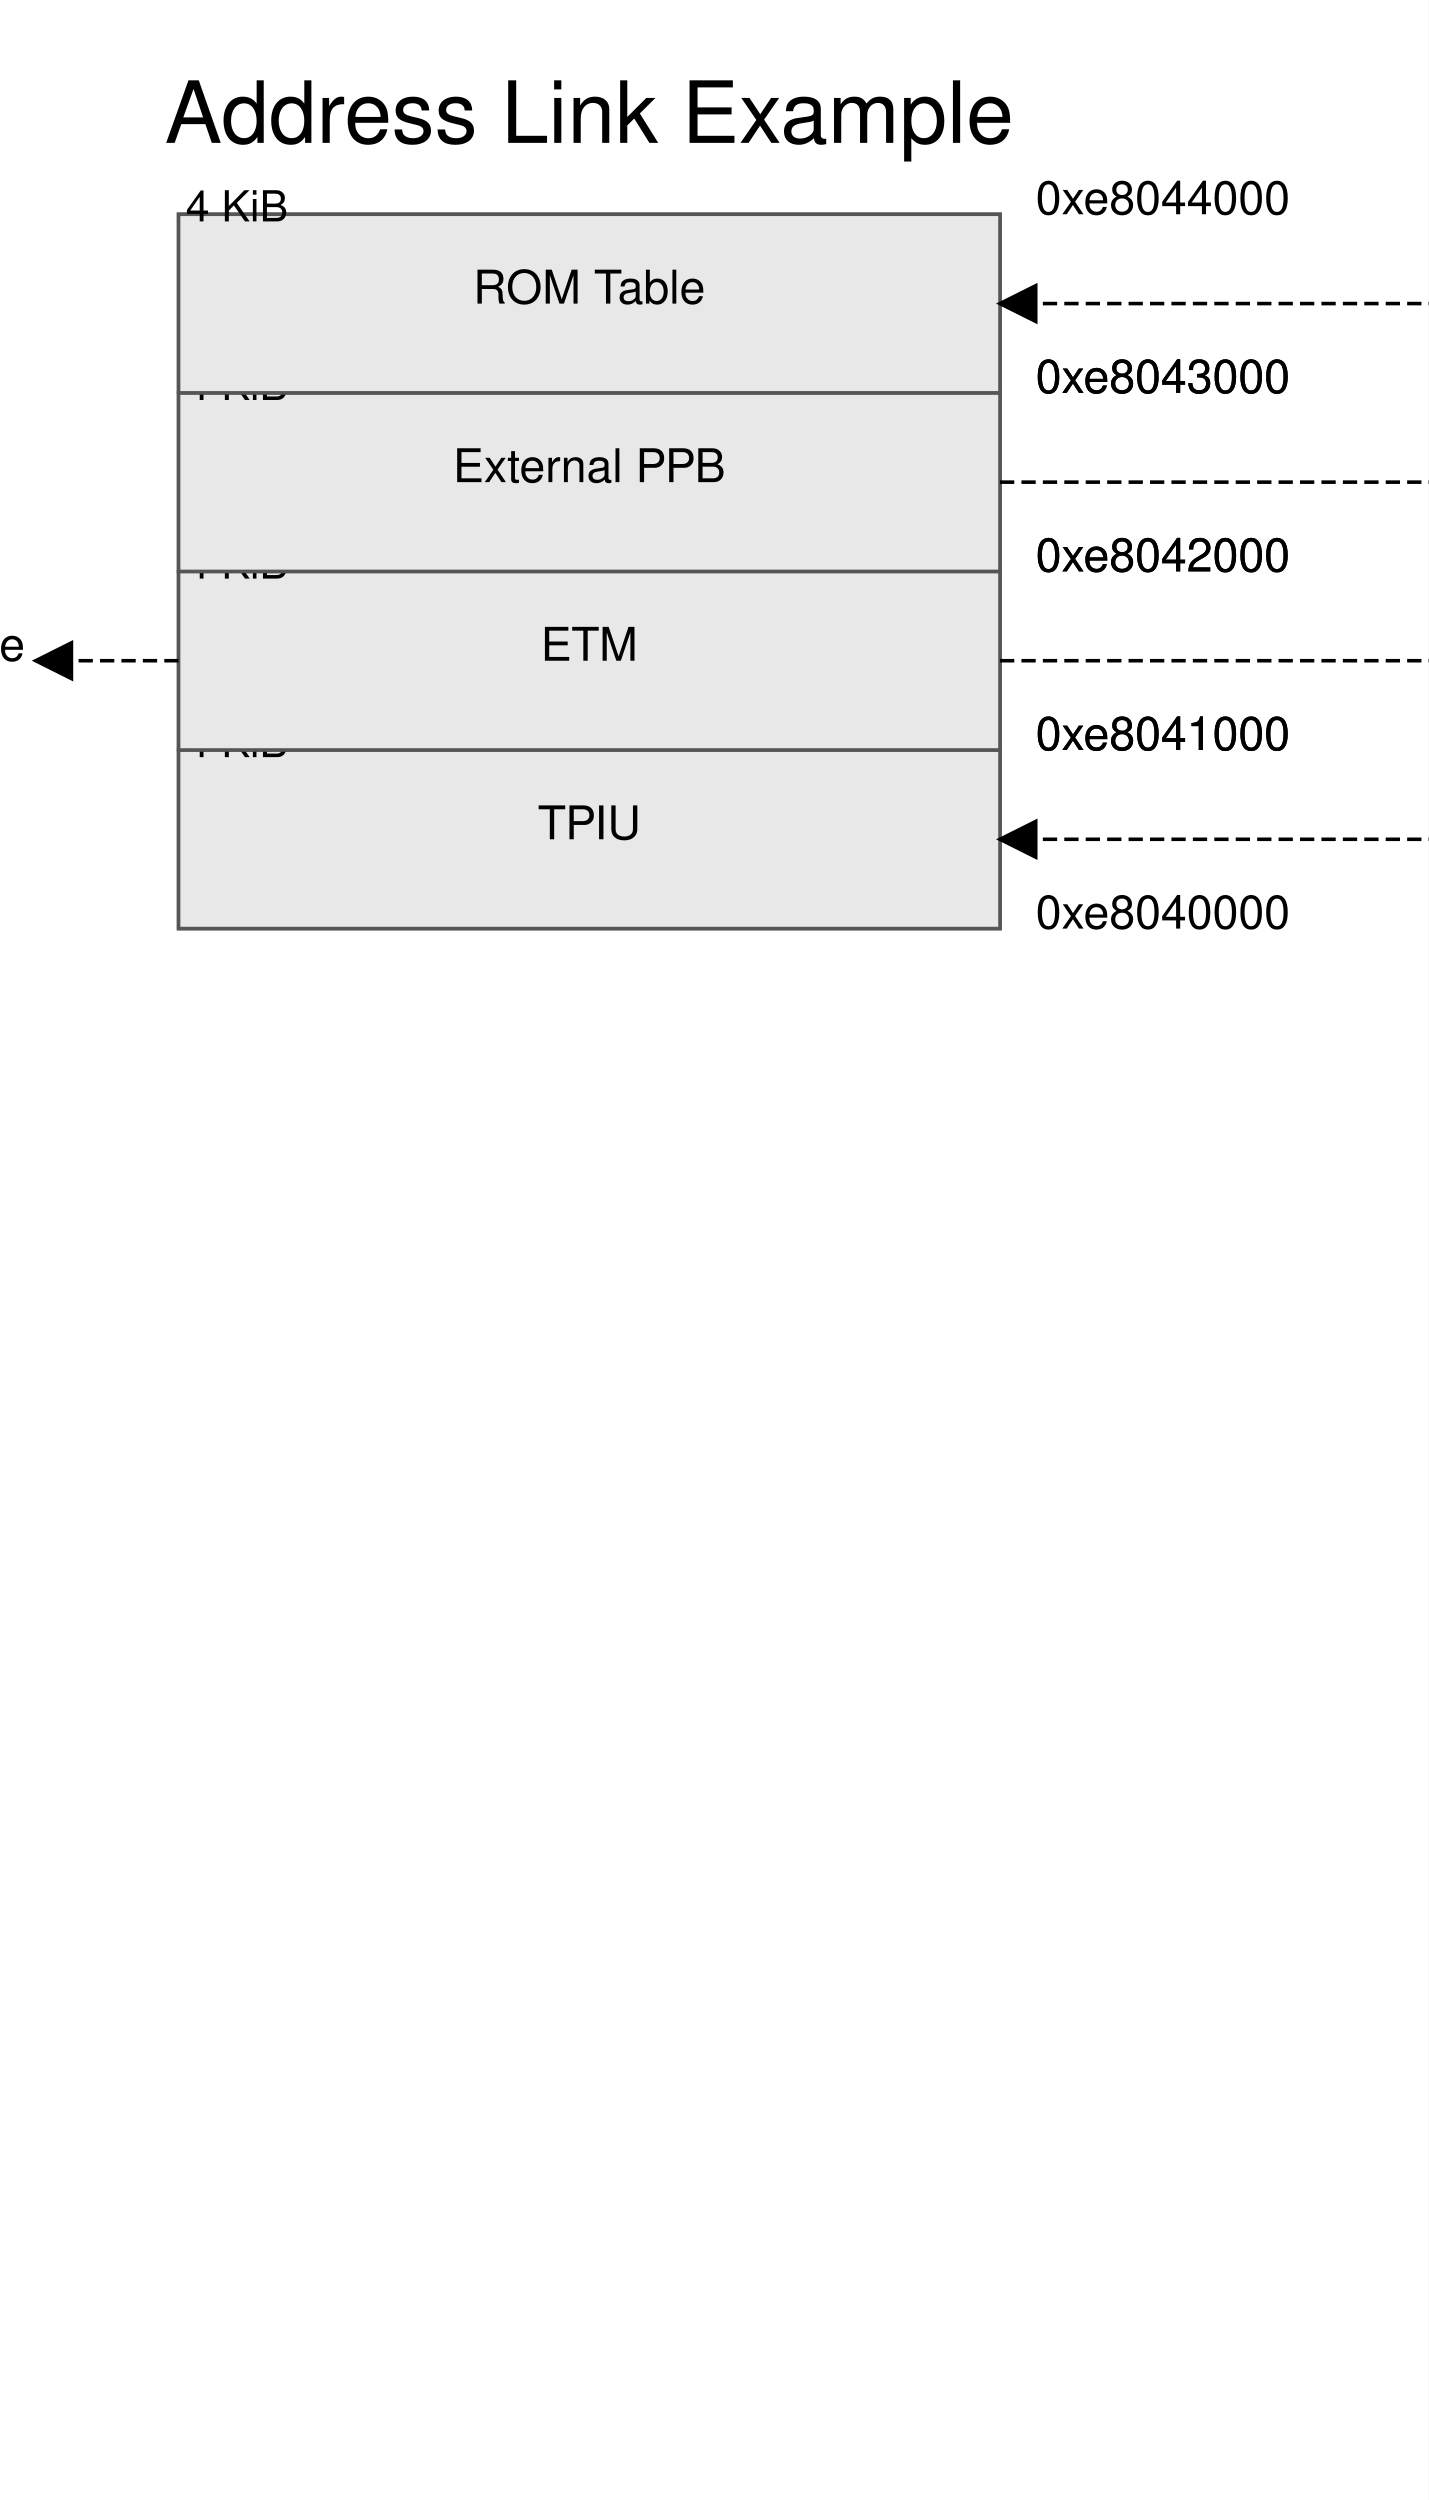
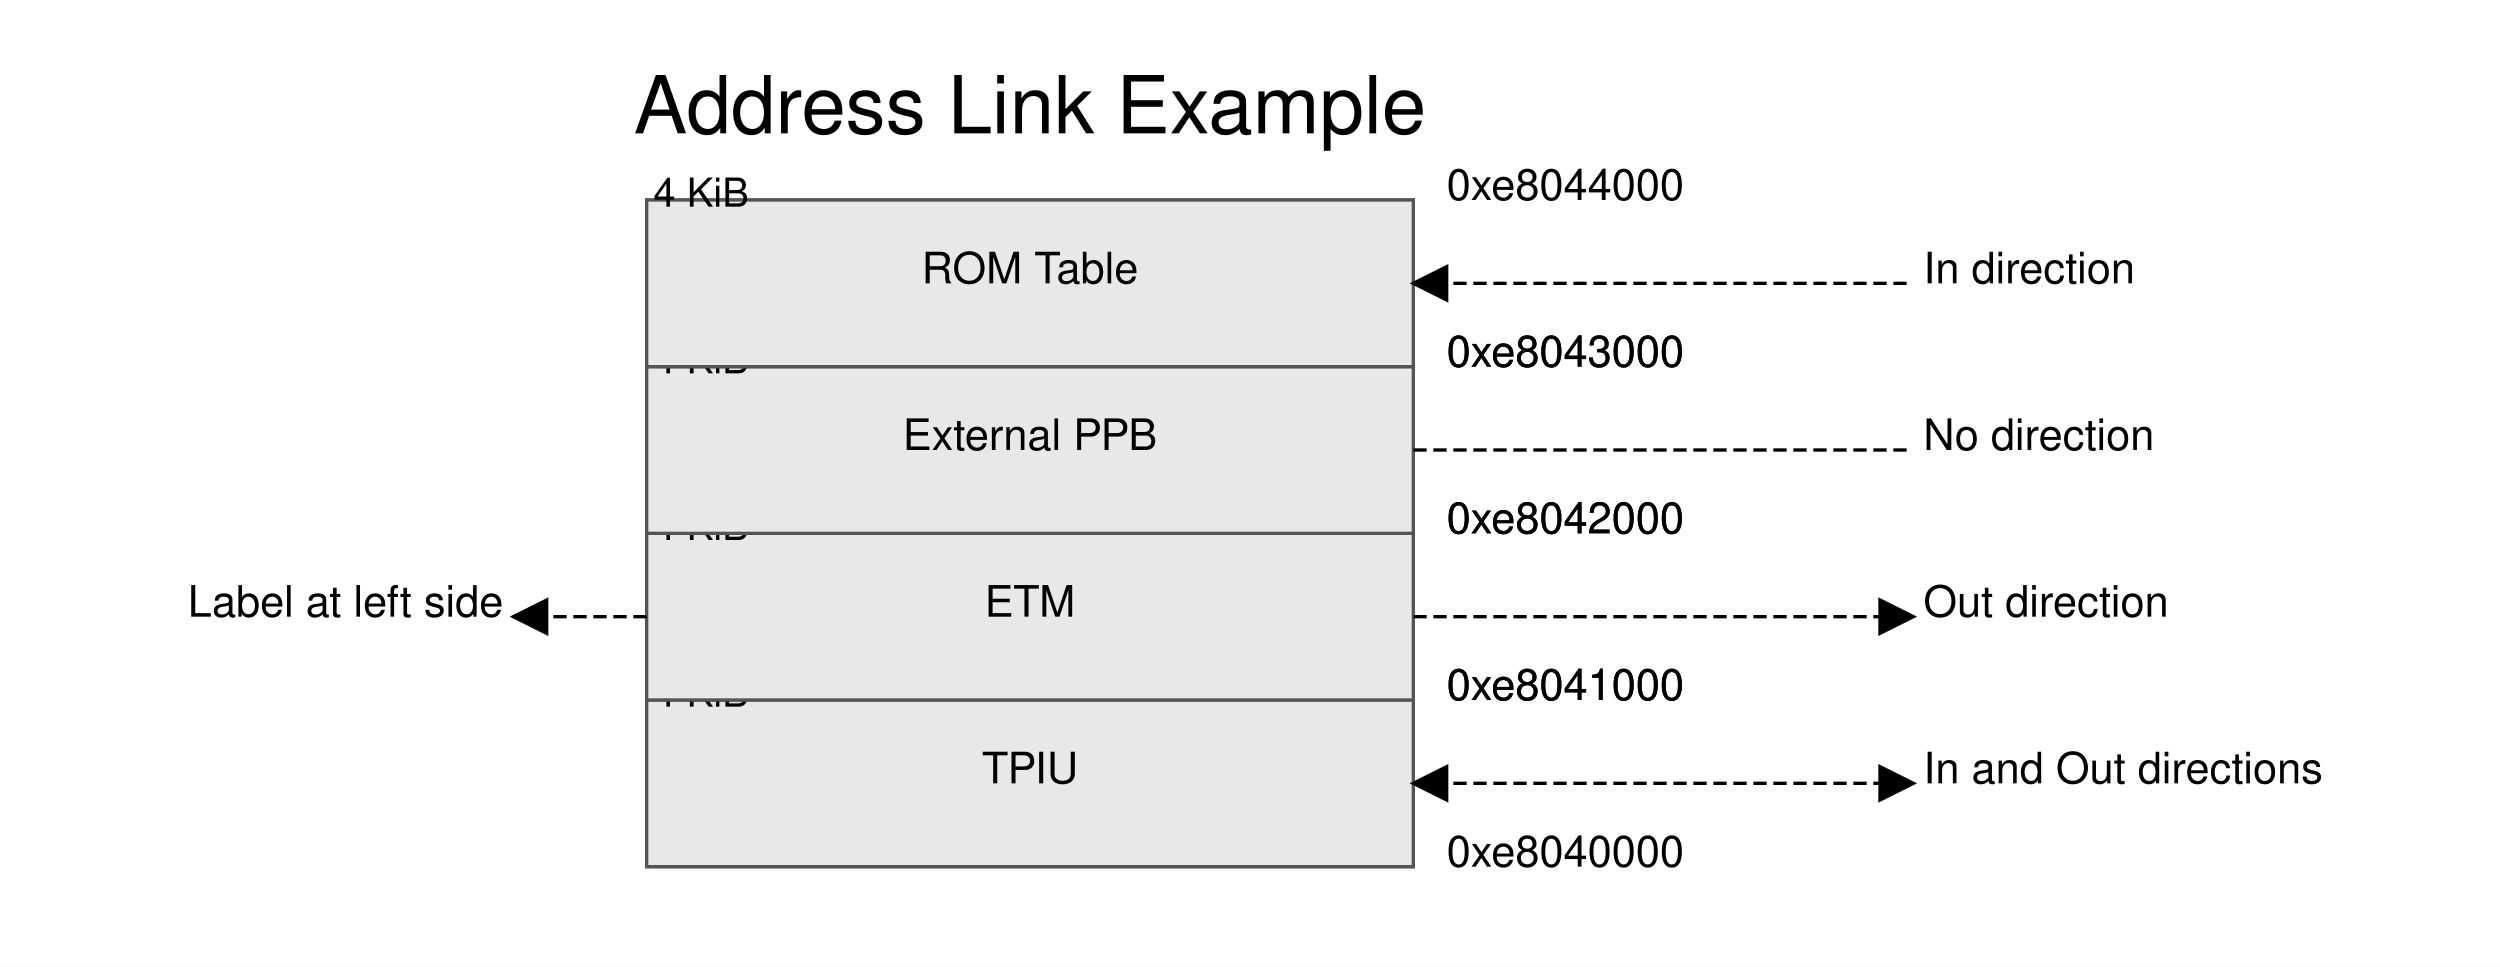
- <svg xmlns="http://www.w3.org/2000/svg" width="400" height="700" viewBox="0 0 400 700">
-   <rect x="0" y="0" width="400" height="700" fill="#ffffff" />
+ <svg xmlns="http://www.w3.org/2000/svg" width="750" height="290" viewBox="-144 0 750 290">
+   <rect x="-144" y="0" width="750" height="290" fill="#ffffff" />
  <g>
    <text x="115.0" y="-20" stroke="none" fill="#000000" stroke-width="0" font-size="24px" font-weight="normal" font-family="Helvetica" text-anchor="middle" alignment-baseline="middle" transform="translate(50.0,60.0)">Address Link Example</text>
    <g transform="translate(50.0,60.0)">
      <rect x="0" y="0" width="230.0" height="200.0" fill="#ffffff" stroke="#555555" stroke-width="1" />
      <rect x="0" y="150.0" width="230.0" height="50.0" fill="#e8e8e8" stroke="#555555" stroke-width="1" />
      <text x="115.0" y="175.0" stroke="none" fill="#000000" stroke-width="0" font-size="13" font-weight="normal" font-family="Helvetica" text-anchor="middle" alignment-baseline="middle">TPIU</text>
      <text x="240.0" y="200.0" stroke="none" fill="#000000" stroke-width="0" font-size="13" font-weight="normal" font-family="Helvetica" text-anchor="start" alignment-baseline="middle">0xe8040000</text>
      <text x="240.0" y="150.0" stroke="none" fill="#000000" stroke-width="0" font-size="13" font-weight="normal" font-family="Helvetica" text-anchor="start" alignment-baseline="middle">0xe8041000</text>
      <text x="2" y="152.0" stroke="none" fill="#000000" stroke-width="0" font-size="12px" font-weight="normal" font-family="Helvetica" text-anchor="start" alignment-baseline="hanging">4 KiB</text>
      <rect x="0" y="100.0" width="230.0" height="50.0" fill="#e8e8e8" stroke="#555555" stroke-width="1" />
      <text x="115.0" y="125.0" stroke="none" fill="#000000" stroke-width="0" font-size="13" font-weight="normal" font-family="Helvetica" text-anchor="middle" alignment-baseline="middle">ETM</text>
      <text x="240.0" y="150.0" stroke="none" fill="#000000" stroke-width="0" font-size="13" font-weight="normal" font-family="Helvetica" text-anchor="start" alignment-baseline="middle">0xe8041000</text>
      <text x="240.0" y="100.0" stroke="none" fill="#000000" stroke-width="0" font-size="13" font-weight="normal" font-family="Helvetica" text-anchor="start" alignment-baseline="middle">0xe8042000</text>
      <text x="2" y="102.0" stroke="none" fill="#000000" stroke-width="0" font-size="12px" font-weight="normal" font-family="Helvetica" text-anchor="start" alignment-baseline="hanging">4 KiB</text>
      <rect x="0" y="50.0" width="230.0" height="50.0" fill="#e8e8e8" stroke="#555555" stroke-width="1" />
      <text x="115.0" y="75.0" stroke="none" fill="#000000" stroke-width="0" font-size="13" font-weight="normal" font-family="Helvetica" text-anchor="middle" alignment-baseline="middle">External PPB</text>
      <text x="240.0" y="100.0" stroke="none" fill="#000000" stroke-width="0" font-size="13" font-weight="normal" font-family="Helvetica" text-anchor="start" alignment-baseline="middle">0xe8042000</text>
      <text x="240.0" y="50.0" stroke="none" fill="#000000" stroke-width="0" font-size="13" font-weight="normal" font-family="Helvetica" text-anchor="start" alignment-baseline="middle">0xe8043000</text>
      <text x="2" y="52.0" stroke="none" fill="#000000" stroke-width="0" font-size="12px" font-weight="normal" font-family="Helvetica" text-anchor="start" alignment-baseline="hanging">4 KiB</text>
      <rect x="0" y="0.0" width="230.0" height="50.0" fill="#e8e8e8" stroke="#555555" stroke-width="1" />
      <text x="115.0" y="25.0" stroke="none" fill="#000000" stroke-width="0" font-size="13" font-weight="normal" font-family="Helvetica" text-anchor="middle" alignment-baseline="middle">ROM Table</text>
      <text x="240.0" y="50.0" stroke="none" fill="#000000" stroke-width="0" font-size="13" font-weight="normal" font-family="Helvetica" text-anchor="start" alignment-baseline="middle">0xe8043000</text>
      <text x="240.0" y="0.0" stroke="none" fill="#000000" stroke-width="0" font-size="13" font-weight="normal" font-family="Helvetica" text-anchor="start" alignment-baseline="middle">0xe8044000</text>
      <text x="2" y="2.0" stroke="none" fill="#000000" stroke-width="0" font-size="12px" font-weight="normal" font-family="Helvetica" text-anchor="start" alignment-baseline="hanging">4 KiB</text>
    </g>
  </g>
  <g>
    <g transform="translate(50.0,60.0)">
      <g>
        <g transform="translate(230.0,25.0)">
          <polyline points="0,-10 -5,-10 0,0 5,-10 0,-10" stroke="black" stroke-width="1" fill="black" transform="rotate(90,0,0)" />
        </g>
        <text x="383.0" y="25.0" stroke="none" fill="#000000" stroke-width="0" font-size="13" font-weight="normal" font-family="Helvetica" text-anchor="start" alignment-baseline="middle">In direction</text>
        <polyline points="230.0,25.0 380.0,25.0" stroke="black" stroke-dasharray="4,2" stroke-width="1" />
      </g>
      <g>
        <text x="383.0" y="75.0" stroke="none" fill="#000000" stroke-width="0" font-size="13" font-weight="normal" font-family="Helvetica" text-anchor="start" alignment-baseline="middle">No direction</text>
        <polyline points="230.0,75.0 380.0,75.0" stroke="black" stroke-dasharray="4,2" stroke-width="1" />
      </g>
      <g>
        <g transform="translate(380.0,125.0)">
          <polyline points="0,-10 -5,-10 0,0 5,-10 0,-10" stroke="black" stroke-width="1" fill="black" transform="rotate(270,0,0)" />
        </g>
        <text x="383.0" y="125.0" stroke="none" fill="#000000" stroke-width="0" font-size="13" font-weight="normal" font-family="Helvetica" text-anchor="start" alignment-baseline="middle">Out direction</text>
        <polyline points="230.0,125.0 380.0,125.0" stroke="black" stroke-dasharray="4,2" stroke-width="1" />
      </g>
      <g>
        <g transform="translate(-40,125.0)">
          <polyline points="0,-10 -5,-10 0,0 5,-10 0,-10" stroke="black" stroke-width="1" fill="black" transform="rotate(90,0,0)" />
        </g>
        <text x="-43" y="125.0" stroke="none" fill="#000000" stroke-width="0" font-size="13" font-weight="normal" font-family="Helvetica" text-anchor="end" alignment-baseline="middle">Label at left side</text>
        <polyline points="0,125.0 -40,125.0" stroke="black" stroke-dasharray="4,2" stroke-width="1" />
      </g>
      <g>
        <g transform="translate(230.0,175.0)">
          <polyline points="0,-10 -5,-10 0,0 5,-10 0,-10" stroke="black" stroke-width="1" fill="black" transform="rotate(90,0,0)" />
        </g>
        <g transform="translate(380.0,175.0)">
          <polyline points="0,-10 -5,-10 0,0 5,-10 0,-10" stroke="black" stroke-width="1" fill="black" transform="rotate(270,0,0)" />
        </g>
        <text x="383.0" y="175.0" stroke="none" fill="#000000" stroke-width="0" font-size="13" font-weight="normal" font-family="Helvetica" text-anchor="start" alignment-baseline="middle">In and Out directions</text>
        <polyline points="230.0,175.0 380.0,175.0" stroke="black" stroke-dasharray="4,2" stroke-width="1" />
      </g>
    </g>
  </g>
  <g>
    <g transform="translate(50.0,60.0)">
      <g />
      <g />
      <g />
      <g />
    </g>
  </g>
</svg>
